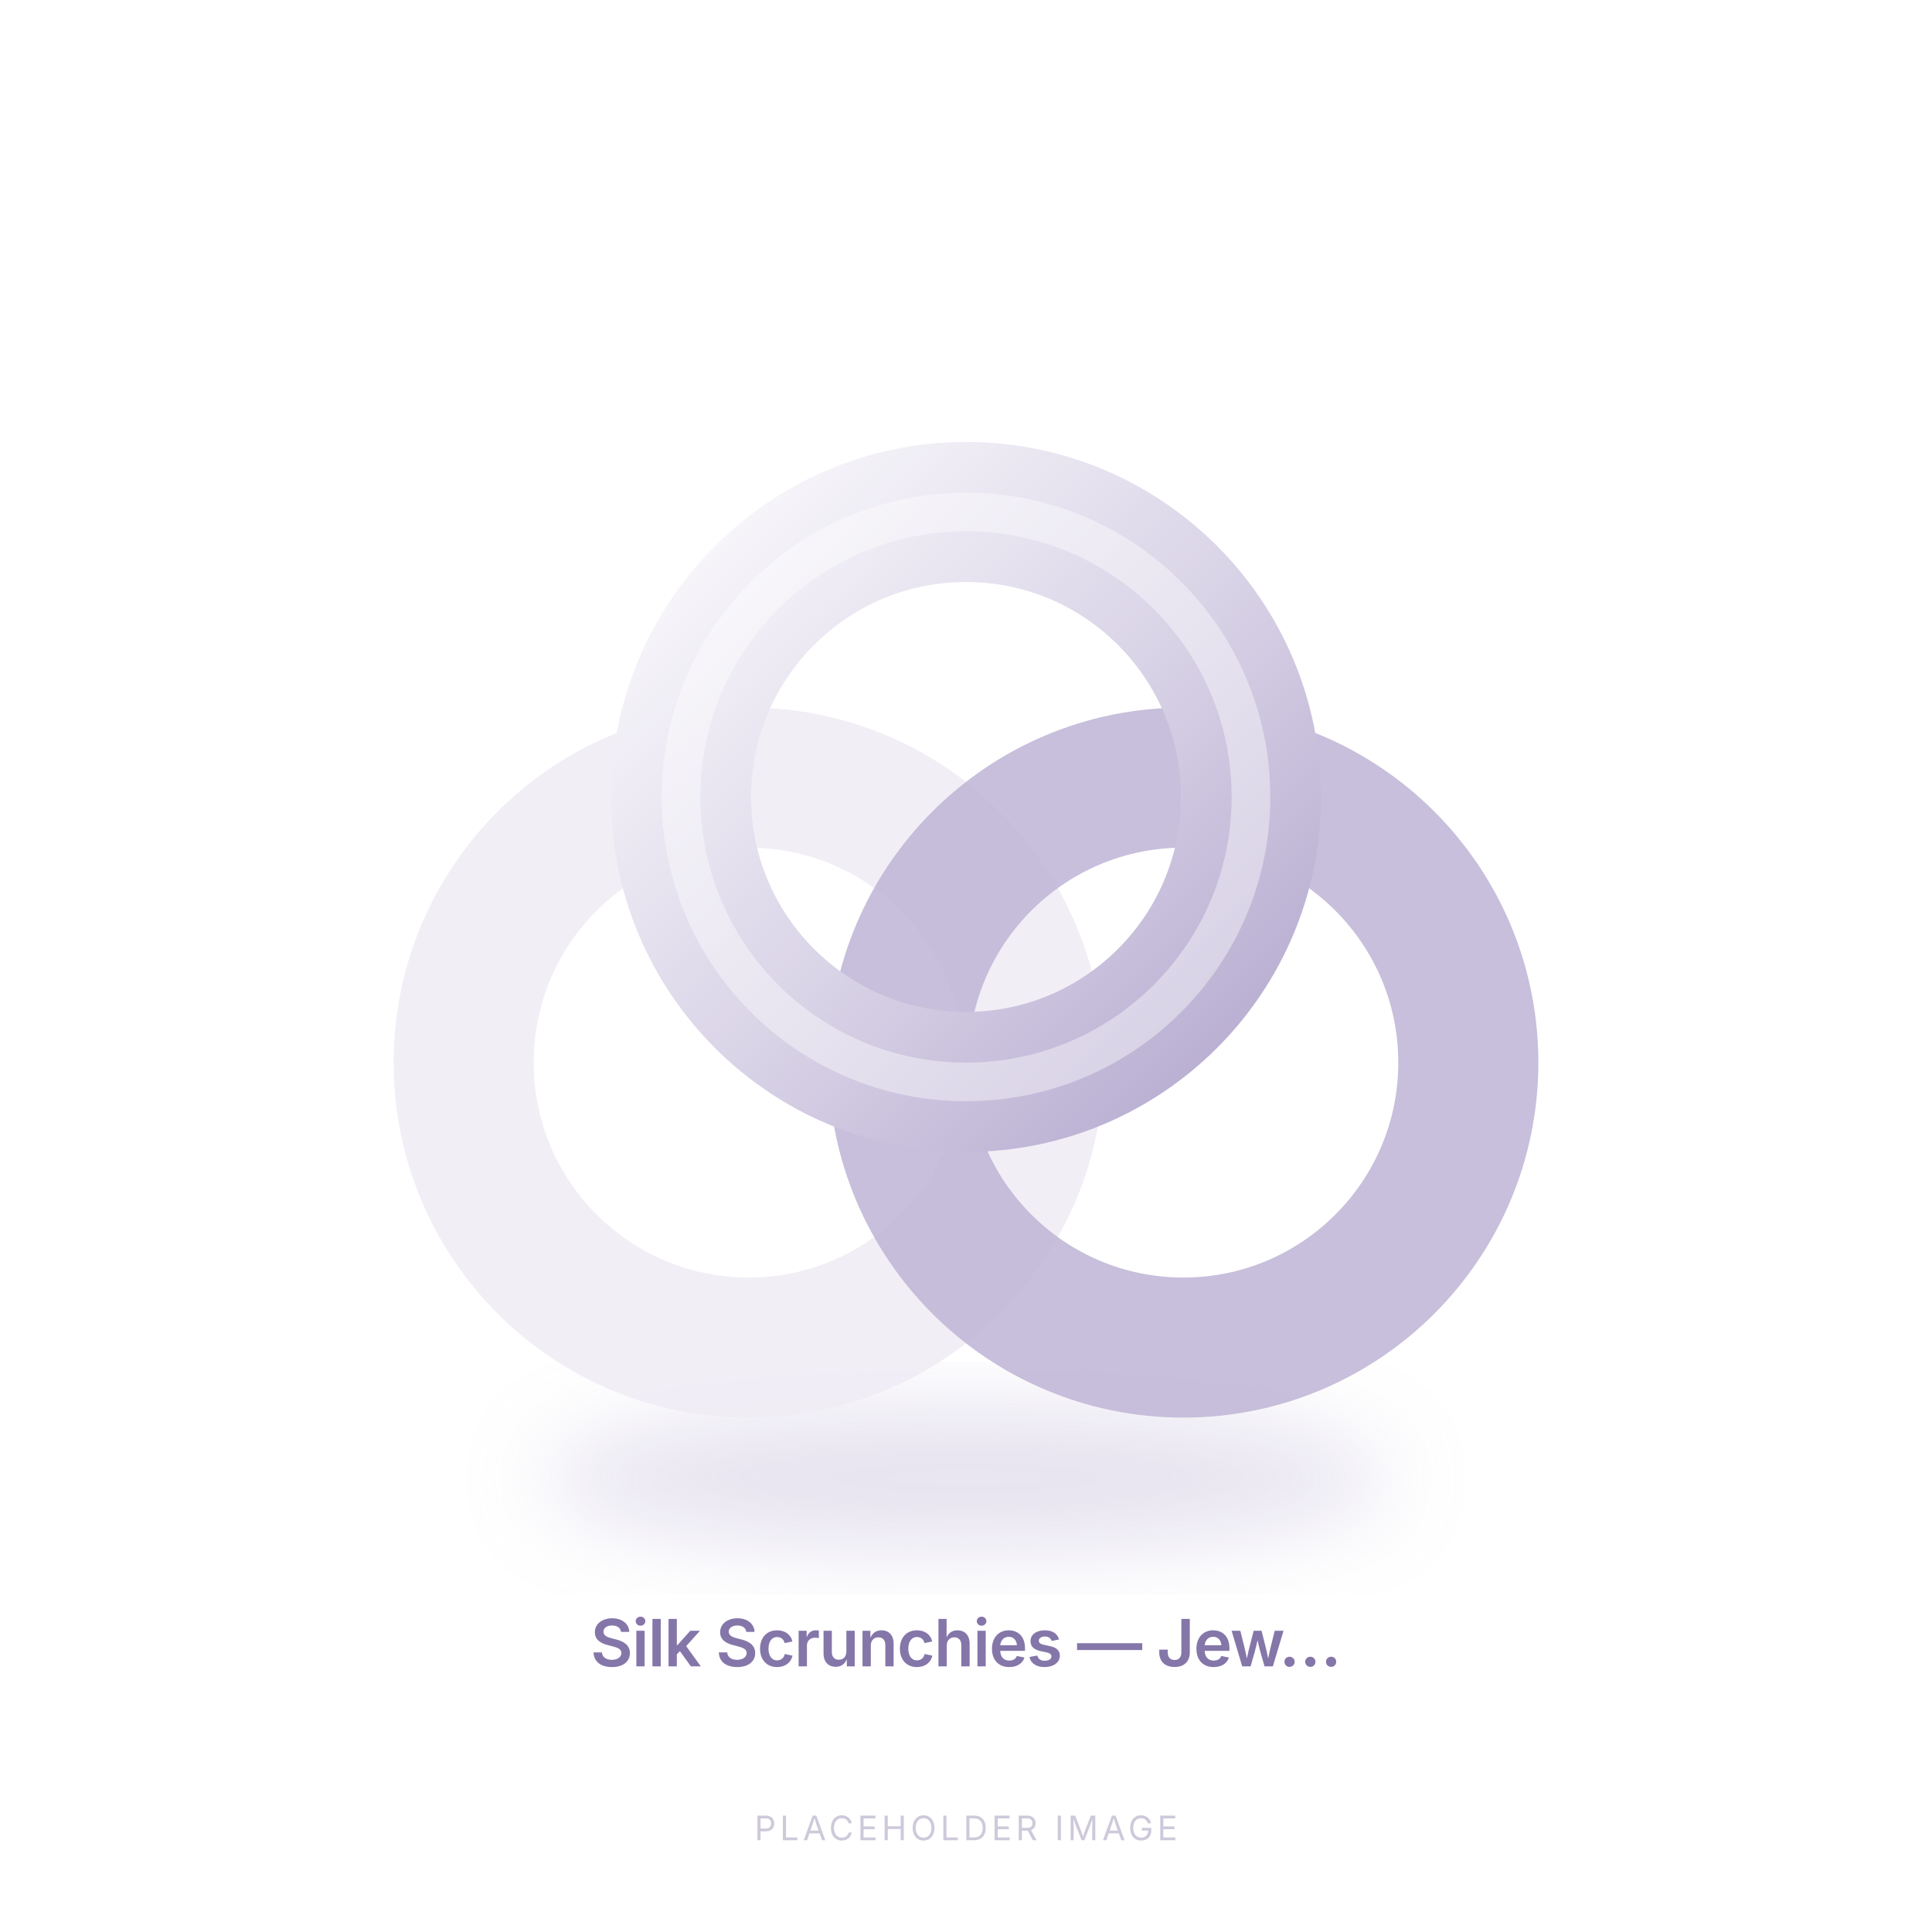
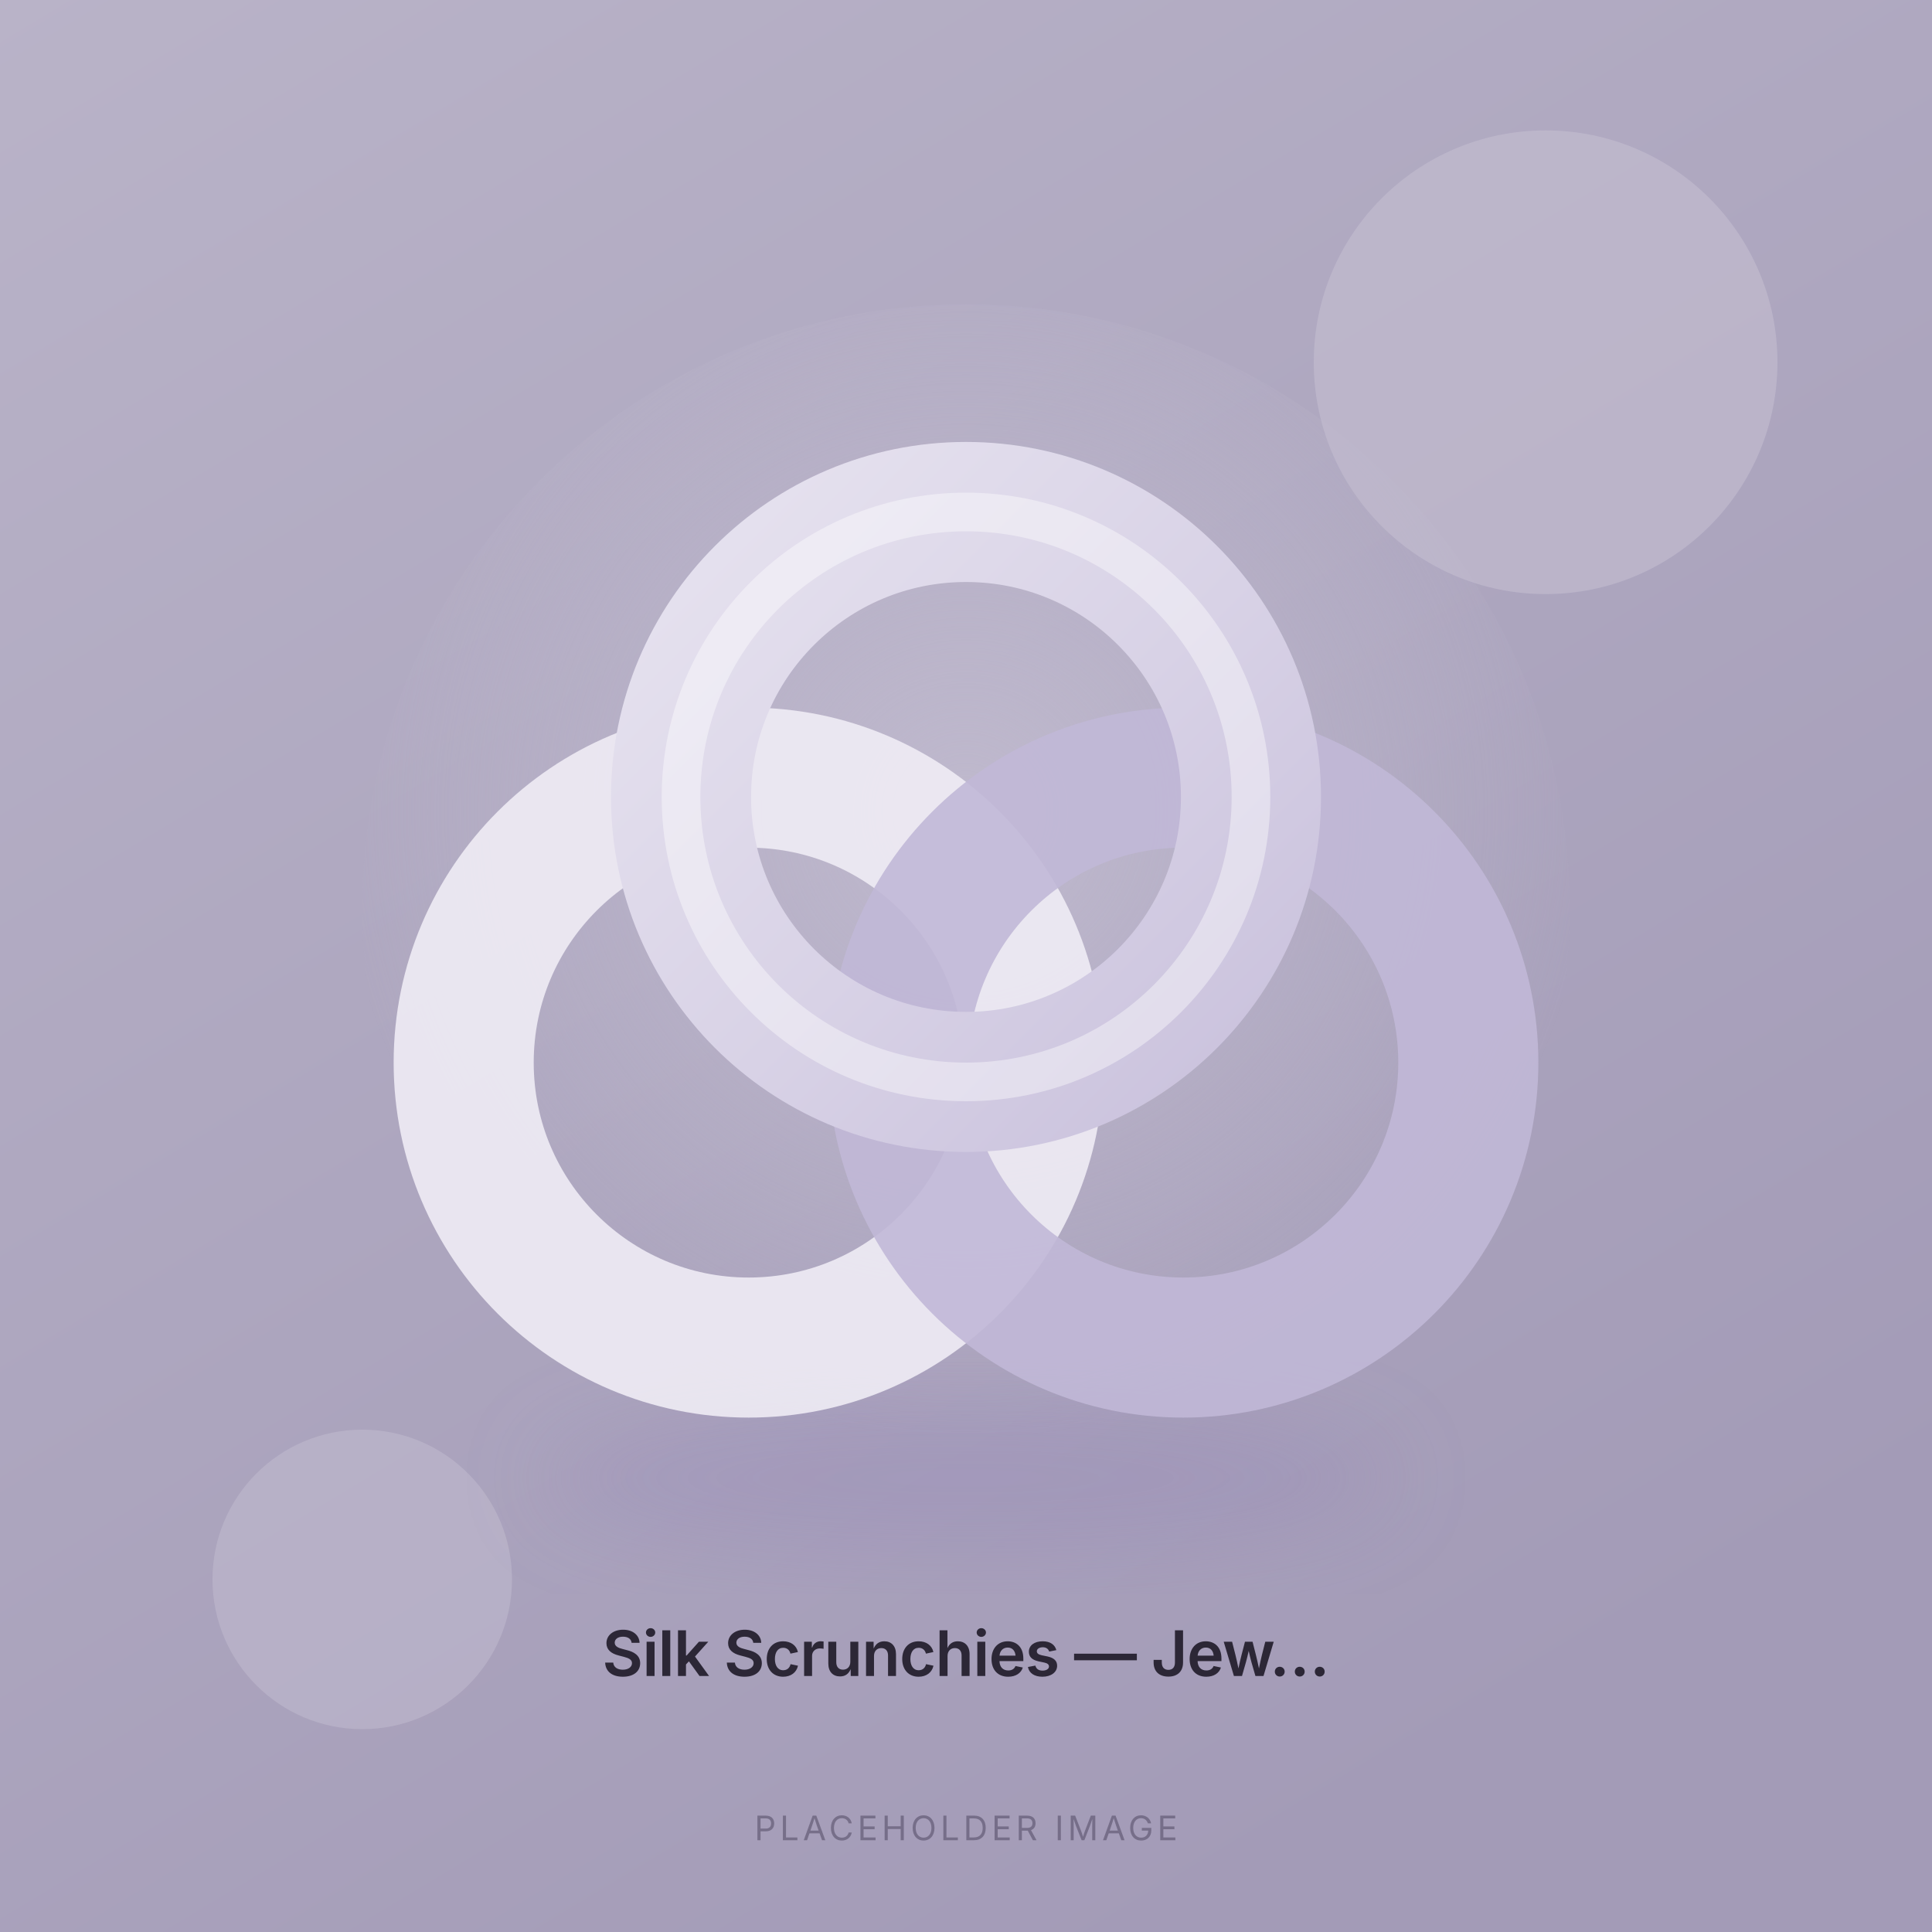
<svg xmlns="http://www.w3.org/2000/svg" viewBox="0 0 800 800" width="800" height="800" role="img" aria-label="Silk Scrunchies — Jewels">
  <defs>
    <linearGradient id="bg" x1="0" y1="0" x2="0.6" y2="1">
-       <stop offset="0%" stop-color="hsl(258 14.571% 100%)" />
-       <stop offset="100%" stop-color="hsl(258 18.571% 100%)" />
+       <stop offset="0%" stop-color="hsl(258 16.571% 74.275%)" />
+       <stop offset="100%" stop-color="hsl(258 16.571% 66.275%)" />
    </linearGradient>
    <linearGradient id="body" x1="0" y1="0" x2="1" y2="1">
-       <stop offset="0%" stop-color="hsl(258 28.571% 98.275%)" />
+       <stop offset="0%" stop-color="hsl(258 28.571% 91.275%)" />
      <stop offset="55%" stop-color="hsl(258 28.571% 86.275%)" />
-       <stop offset="100%" stop-color="hsl(258 28.571% 74.275%)" />
+       <stop offset="100%" stop-color="hsl(258 28.571% 81.275%)" />
    </linearGradient>
    <radialGradient id="halo" cx="50%" cy="42%" r="52%">
-       <stop offset="0%" stop-color="hsl(258 22.571% 100%)" stop-opacity="0.95" />
-       <stop offset="100%" stop-color="hsl(258 22.571% 100%)" stop-opacity="0" />
+       <stop offset="0%" stop-color="hsl(258 16.571% 77.275%)" stop-opacity="0.9" />
+       <stop offset="100%" stop-color="hsl(258 16.571% 77.275%)" stop-opacity="0" />
    </radialGradient>
    <filter id="soft" x="-30%" y="-30%" width="160%" height="160%">
      <feGaussianBlur stdDeviation="18" />
    </filter>
  </defs>
  <rect width="800" height="800" fill="url(#bg)" />
  <circle cx="400" cy="376" r="250" fill="url(#halo)" />
-   <circle cx="640" cy="150" r="96" fill="hsl(258 16.571% 100%)" opacity="0.55" />
-   <circle cx="150" cy="654" r="62" fill="hsl(258 16.571% 100%)" opacity="0.45" />
+   <circle cx="640" cy="150" r="96" fill="hsl(258 16.571% 78.275%)" opacity="0.6" />
+   <circle cx="150" cy="654" r="62" fill="hsl(258 16.571% 78.275%)" opacity="0.5" />
  <ellipse cx="400" cy="612" rx="176" ry="30" fill="hsl(258 28.571% 60.275%)" opacity="0.22" filter="url(#soft)" />
  <circle cx="310" cy="440" r="118" fill="none" stroke="hsl(258 28.571% 94.275%)" stroke-width="58" opacity="0.9" />
  <circle cx="490" cy="440" r="118" fill="none" stroke="hsl(258 28.571% 78.275%)" stroke-width="58" opacity="0.9" />
  <circle cx="400" cy="330" r="118" fill="none" stroke="url(#body)" stroke-width="58" />
  <circle cx="400" cy="330" r="118" fill="none" stroke="hsl(258 28.571% 100%)" stroke-width="16" opacity="0.4" />
-   <text x="400" y="690" text-anchor="middle" font-family="system-ui, -apple-system, 'Segoe UI', sans-serif" font-size="27" font-weight="600" letter-spacing="-0.4" fill="hsl(258 22.571% 56.275%)">Silk Scrunchies — Jew…</text>
-   <text x="400" y="762" text-anchor="middle" font-family="system-ui, -apple-system, 'Segoe UI', sans-serif" font-size="14" letter-spacing="1.6" fill="hsl(258 18.571% 64.275%)" opacity="0.5">PLACEHOLDER IMAGE</text>
+   <text x="400" y="694" text-anchor="middle" font-family="system-ui, -apple-system, 'Segoe UI', sans-serif" font-size="26" font-weight="600" letter-spacing="-0.3" fill="hsl(258 16.571% 18.275%)">Silk Scrunchies — Jew…</text>
+   <text x="400" y="762" text-anchor="middle" font-family="system-ui, -apple-system, 'Segoe UI', sans-serif" font-size="14" letter-spacing="1.6" fill="hsl(258 16.571% 30.275%)" opacity="0.5">PLACEHOLDER IMAGE</text>
</svg>
